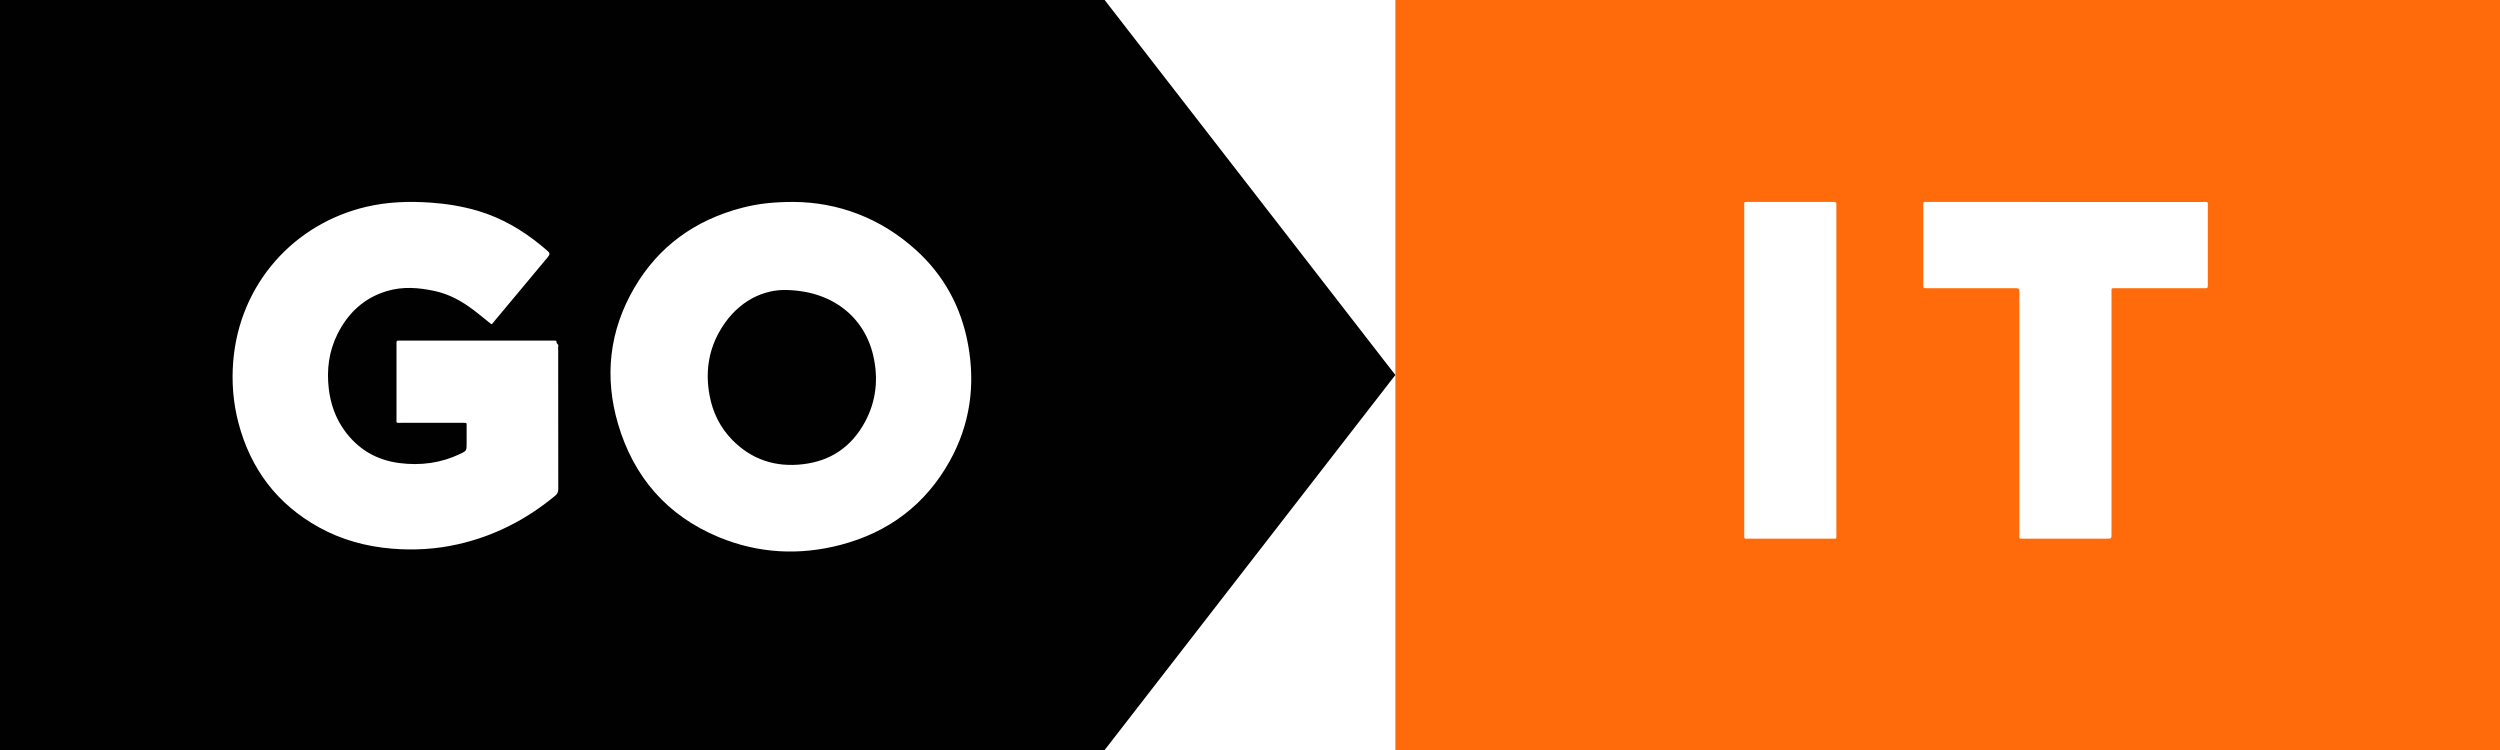
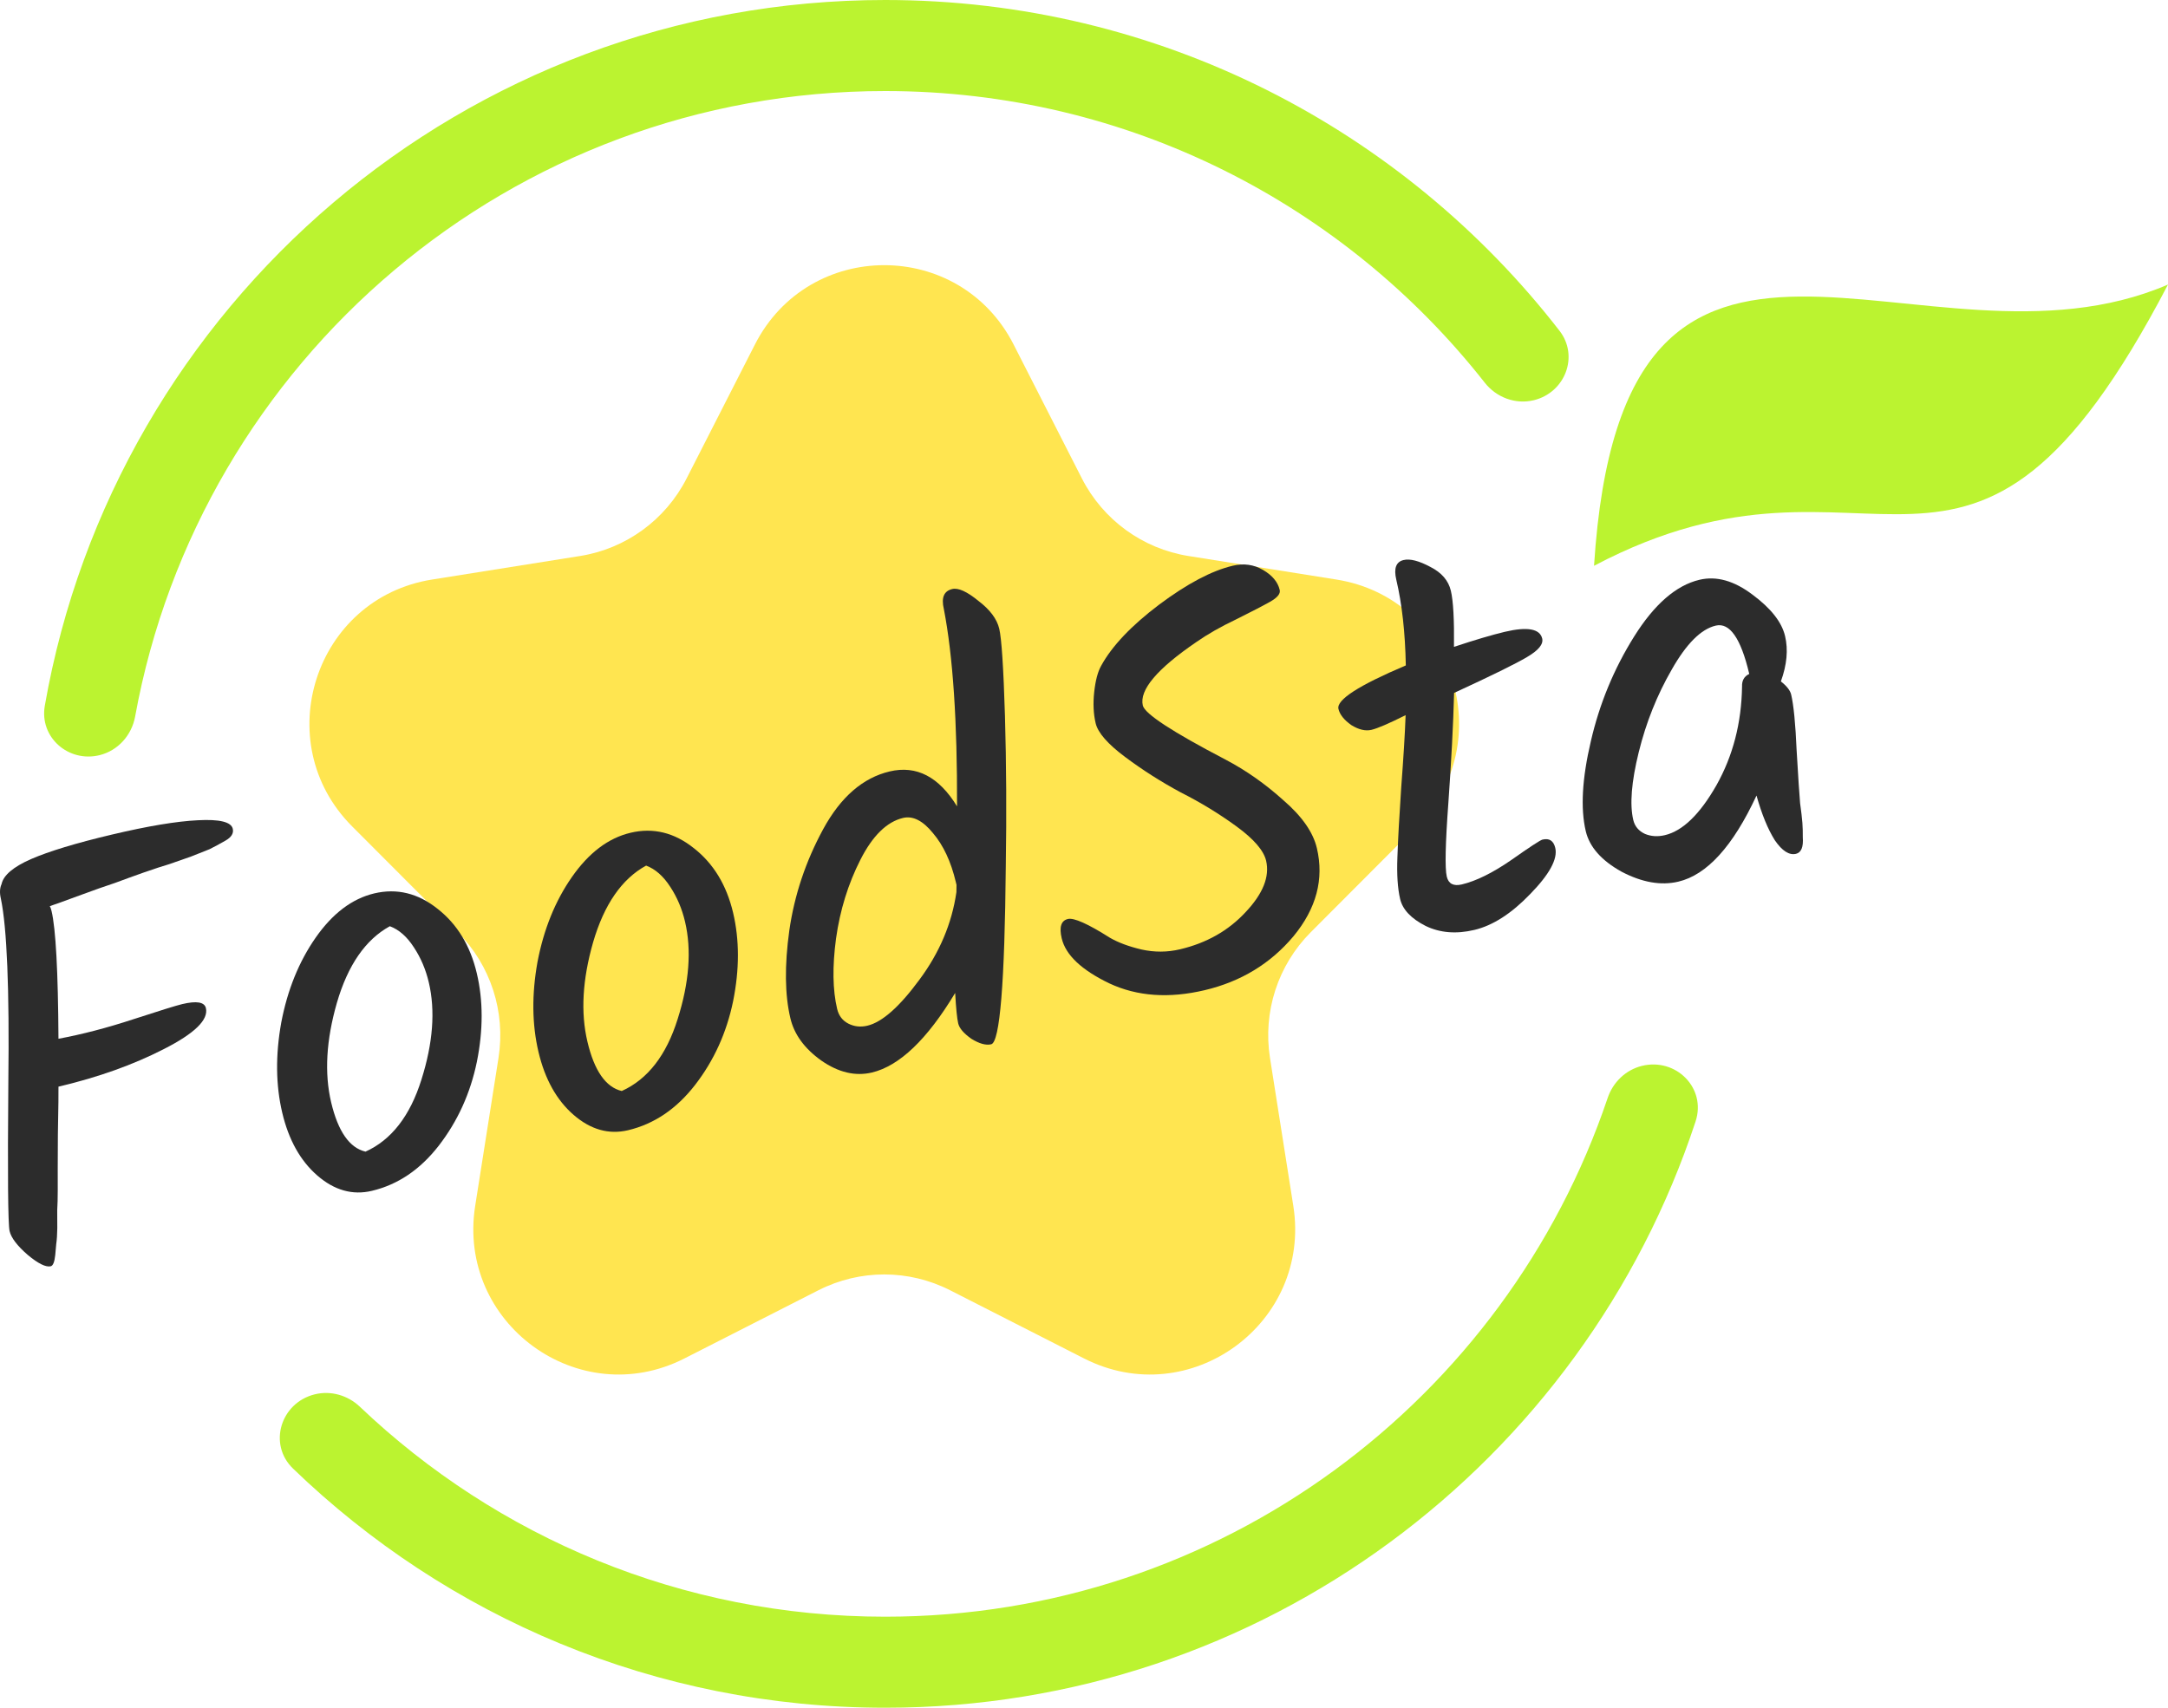
- <svg xmlns="http://www.w3.org/2000/svg" width="100" height="30" viewBox="0 0 100 30" fill="none">
-   <path fill-rule="evenodd" clip-rule="evenodd" d="M100 0H55.815V30H100V0ZM69.769 8.26V14.804V21.317C69.769 21.331 69.769 21.344 69.769 21.358L69.769 21.358V21.358C69.77 21.386 69.771 21.413 69.769 21.44C69.762 21.515 69.782 21.56 69.869 21.548C69.89 21.546 69.91 21.546 69.931 21.547C69.941 21.547 69.952 21.548 69.962 21.548C70.328 21.548 70.694 21.548 71.06 21.548H71.063C71.794 21.548 72.527 21.549 73.259 21.548C73.282 21.548 73.302 21.548 73.32 21.548C73.391 21.549 73.425 21.549 73.441 21.532C73.457 21.517 73.456 21.485 73.455 21.424V21.424C73.454 21.403 73.454 21.379 73.454 21.351V8.279C73.454 8.268 73.454 8.258 73.453 8.248C73.453 8.227 73.452 8.207 73.454 8.186C73.462 8.109 73.435 8.069 73.352 8.078C73.335 8.081 73.318 8.08 73.301 8.079L73.301 8.079C73.292 8.079 73.283 8.078 73.274 8.078C72.905 8.078 72.535 8.078 72.166 8.078H72.165H72.165C71.426 8.078 70.686 8.077 69.947 8.078C69.925 8.078 69.905 8.078 69.888 8.078C69.828 8.077 69.797 8.077 69.782 8.092C69.766 8.107 69.767 8.138 69.768 8.2C69.768 8.217 69.769 8.237 69.769 8.26ZM88.124 8.079H82.627C80.795 8.079 78.963 8.079 77.133 8.077L77.113 8.077L77.091 8.078C77.064 8.078 77.037 8.078 77.009 8.077C76.947 8.074 76.925 8.104 76.93 8.161C76.931 8.178 76.931 8.195 76.93 8.212C76.93 8.22 76.93 8.229 76.93 8.238V11.364L76.93 11.396C76.93 11.463 76.93 11.496 76.946 11.512C76.962 11.528 76.994 11.528 77.056 11.527L77.099 11.527H80.552C80.665 11.527 80.721 11.527 80.748 11.555C80.775 11.582 80.775 11.636 80.775 11.743V21.382C80.775 21.4 80.775 21.417 80.775 21.431V21.431C80.774 21.487 80.773 21.515 80.788 21.531C80.803 21.547 80.837 21.547 80.906 21.547L80.941 21.547H80.987H84.254C84.358 21.547 84.41 21.547 84.435 21.521C84.46 21.496 84.46 21.445 84.46 21.346V11.707C84.46 11.686 84.46 11.668 84.46 11.652C84.459 11.592 84.458 11.561 84.474 11.545C84.49 11.528 84.525 11.528 84.599 11.528L84.645 11.529H88.16C88.311 11.529 88.311 11.529 88.313 11.379V11.333V8.268C88.313 8.247 88.313 8.228 88.313 8.211V8.211C88.314 8.143 88.315 8.11 88.298 8.093C88.282 8.077 88.249 8.078 88.183 8.078C88.166 8.079 88.146 8.079 88.124 8.079Z" style="fill: rgb(255,107,10)" />
-   <path fill-rule="evenodd" clip-rule="evenodd" d="M44.186 0H0V30H44.186L55.814 15L44.186 0ZM19.455 12.808C19.522 12.862 19.589 12.916 19.657 12.971C19.702 12.944 19.73 12.906 19.756 12.87L19.756 12.87C19.763 12.862 19.769 12.854 19.775 12.846C20.013 12.563 20.25 12.278 20.487 11.993C20.962 11.425 21.436 10.857 21.91 10.287C22.005 10.173 22.002 10.12 21.893 10.028C21.808 9.954 21.721 9.882 21.633 9.809C20.88 9.193 20.053 8.713 19.117 8.434C18.491 8.249 17.852 8.148 17.201 8.103C16.353 8.046 15.512 8.074 14.679 8.266C11.761 8.938 9.584 11.352 9.329 14.448C9.261 15.283 9.326 16.11 9.539 16.921C10.026 18.759 11.082 20.166 12.759 21.093C13.672 21.598 14.662 21.865 15.702 21.948C16.583 22.019 17.455 21.965 18.316 21.771C19.772 21.443 21.058 20.78 22.203 19.833C22.294 19.758 22.331 19.683 22.331 19.562C22.328 18.089 22.328 16.614 22.328 15.14L22.328 14.035C22.328 14.016 22.327 13.997 22.326 13.977C22.323 13.934 22.32 13.891 22.331 13.852C22.345 13.806 22.32 13.78 22.296 13.755C22.277 13.734 22.257 13.713 22.26 13.682C22.266 13.632 22.232 13.624 22.192 13.624H22.084H16.046C16.034 13.624 16.022 13.624 16.01 13.625C15.986 13.625 15.961 13.626 15.938 13.624C15.876 13.618 15.856 13.649 15.86 13.706C15.862 13.729 15.862 13.754 15.861 13.778C15.861 13.79 15.86 13.802 15.86 13.813C15.86 14.137 15.86 14.46 15.86 14.784C15.86 15.43 15.859 16.077 15.86 16.724C15.86 16.751 15.86 16.774 15.859 16.794C15.858 16.853 15.857 16.883 15.872 16.899C15.888 16.915 15.921 16.915 15.99 16.914H15.99C16.007 16.914 16.026 16.913 16.048 16.913H18.479C18.5 16.913 18.519 16.913 18.536 16.913C18.603 16.912 18.636 16.912 18.652 16.928C18.666 16.943 18.666 16.973 18.665 17.032C18.665 17.052 18.664 17.076 18.665 17.105C18.666 17.245 18.665 17.385 18.665 17.525C18.665 17.595 18.665 17.666 18.665 17.736V17.741C18.665 18.03 18.665 18.032 18.403 18.158C17.636 18.524 16.826 18.629 15.99 18.524C15.061 18.409 14.318 17.97 13.773 17.211C13.418 16.716 13.225 16.159 13.152 15.558C13.061 14.791 13.154 14.054 13.502 13.357C13.922 12.521 14.556 11.921 15.469 11.645C16.108 11.451 16.755 11.502 17.396 11.642C17.977 11.768 18.483 12.052 18.95 12.407C19.12 12.536 19.286 12.671 19.455 12.808L19.455 12.808L19.455 12.808ZM36.654 10.014C35.222 8.711 33.516 8.091 31.752 8.077C30.938 8.078 30.329 8.144 29.683 8.312C27.81 8.8 26.343 9.848 25.369 11.52C24.369 13.236 24.166 15.076 24.725 16.969C25.351 19.085 26.684 20.625 28.746 21.483C30.331 22.14 31.972 22.228 33.627 21.794C35.55 21.29 37.025 20.177 37.991 18.44C38.805 16.975 39.023 15.404 38.72 13.764C38.447 12.29 37.766 11.027 36.654 10.014ZM28.745 13.322C29.369 12.172 30.366 11.62 31.334 11.599C33.297 11.594 34.581 12.698 34.931 14.229C35.143 15.152 35.049 16.048 34.595 16.886C34.061 17.87 33.228 18.443 32.107 18.57C31.023 18.695 30.076 18.389 29.304 17.61C28.808 17.11 28.509 16.502 28.383 15.815C28.221 14.945 28.321 14.103 28.745 13.322Z" style="fill: #010101" />
+ <svg xmlns="http://www.w3.org/2000/svg" width="66" height="52" viewBox="0 0 66 52" fill="none">
+   <path d="M22.982 10.49C24.624 7.269 29.215 7.269 30.857 10.49L32.936 14.569C33.579 15.83 34.785 16.708 36.18 16.93L40.685 17.647C44.254 18.215 45.674 22.602 43.118 25.163L39.904 28.385C38.903 29.388 38.441 30.811 38.662 32.213L39.372 36.719C39.935 40.294 36.22 43.004 33.001 41.364L28.922 39.287C27.663 38.646 26.175 38.646 24.917 39.287L20.837 41.364C17.619 43.004 13.903 40.294 14.466 36.719L15.176 32.213C15.397 30.811 14.936 29.388 13.935 28.385L10.72 25.163C8.165 22.602 9.585 18.215 13.153 17.647L17.658 16.93C19.054 16.708 20.259 15.83 20.902 14.569L22.982 10.49Z" fill="#FFE550" />
+   <path d="M1.814 33.08L1.78 33.088C1.784 33.209 1.778 33.696 1.762 34.551C1.757 35.402 1.756 35.961 1.758 36.228C1.758 36.483 1.752 36.691 1.742 36.852C1.743 37.009 1.743 37.191 1.744 37.398C1.741 37.593 1.731 37.753 1.712 37.879C1.702 37.991 1.692 38.103 1.682 38.214C1.66 38.426 1.614 38.54 1.545 38.557C1.396 38.592 1.163 38.477 0.845 38.212C0.526 37.935 0.341 37.694 0.292 37.486C0.243 37.279 0.23 35.764 0.254 32.939C0.288 30.112 0.212 28.253 0.026 27.361C-0.015 27.189 -0.007 27.041 0.048 26.919C0.106 26.65 0.404 26.397 0.942 26.16C1.491 25.921 2.311 25.672 3.401 25.414C4.503 25.153 5.378 25.007 6.025 24.976C6.683 24.941 7.037 25.027 7.086 25.235C7.119 25.373 7.044 25.494 6.863 25.597C6.681 25.701 6.52 25.788 6.379 25.858C6.235 25.916 6.047 25.991 5.814 26.082C5.578 26.163 5.36 26.239 5.159 26.311C4.955 26.371 4.691 26.458 4.366 26.571C4.053 26.682 3.762 26.787 3.495 26.887C3.225 26.975 2.861 27.103 2.405 27.272C1.948 27.441 1.652 27.548 1.516 27.592C1.536 27.624 1.554 27.674 1.57 27.743C1.698 28.284 1.768 29.579 1.78 31.63C2.5 31.496 3.259 31.298 4.058 31.036C4.868 30.772 5.365 30.618 5.548 30.574C5.985 30.471 6.224 30.511 6.268 30.695C6.352 31.052 5.924 31.469 4.982 31.947C4.052 32.423 2.996 32.8 1.814 33.08Z" fill="#2C2C2C" />
+   <path d="M13.053 29.909C12.96 29.518 12.81 29.165 12.602 28.85C12.392 28.523 12.147 28.307 11.868 28.203C11.128 28.609 10.59 29.387 10.256 30.535C9.93 31.669 9.872 32.679 10.081 33.565C10.291 34.451 10.639 34.952 11.127 35.067C11.915 34.711 12.482 33.981 12.828 32.879C13.182 31.762 13.257 30.772 13.053 29.909ZM8.562 31.137C8.751 30.144 9.099 29.284 9.606 28.556C10.122 27.815 10.718 27.364 11.395 27.203C12.084 27.041 12.727 27.198 13.325 27.676C13.92 28.143 14.317 28.796 14.515 29.636C14.711 30.465 14.712 31.364 14.517 32.333C14.319 33.291 13.932 34.142 13.357 34.886C12.79 35.615 12.111 36.074 11.319 36.261C10.733 36.4 10.181 36.245 9.663 35.797C9.145 35.348 8.788 34.71 8.592 33.881C8.394 33.041 8.384 32.126 8.562 31.137Z" fill="#2C2C2C" />
+   <path d="M20.854 28.063C20.762 27.672 20.612 27.318 20.404 27.003C20.193 26.676 19.948 26.461 19.669 26.357C18.929 26.763 18.392 27.54 18.057 28.688C17.731 29.823 17.673 30.833 17.883 31.719C18.092 32.605 18.441 33.105 18.928 33.221C19.717 32.864 20.284 32.135 20.629 31.032C20.983 29.916 21.058 28.926 20.854 28.063ZM16.363 29.29C16.553 28.297 16.901 27.437 17.407 26.71C17.923 25.968 18.519 25.517 19.197 25.357C19.885 25.194 20.529 25.351 21.126 25.829C21.721 26.296 22.118 26.95 22.317 27.789C22.513 28.618 22.513 29.517 22.318 30.486C22.12 31.445 21.734 32.295 21.158 33.039C20.591 33.769 19.912 34.227 19.12 34.415C18.534 34.553 17.983 34.398 17.465 33.95C16.947 33.502 16.59 32.863 16.394 32.035C16.195 31.195 16.185 30.28 16.363 29.29Z" fill="#2C2C2C" />
+   <path d="M28.989 17.936C29.172 17.892 29.437 18.012 29.783 18.295C30.137 18.563 30.35 18.847 30.42 19.146C30.491 19.445 30.549 20.331 30.594 21.802C30.636 23.263 30.644 24.785 30.619 26.371C30.587 29.926 30.439 31.735 30.175 31.798C30.014 31.836 29.813 31.78 29.572 31.631C29.339 31.467 29.205 31.311 29.17 31.161C29.135 31.011 29.104 30.703 29.078 30.235C28.226 31.652 27.38 32.459 26.542 32.658C26.037 32.777 25.524 32.656 25.002 32.293C24.491 31.928 24.177 31.498 24.061 31.003C23.892 30.29 23.881 29.4 24.029 28.332C24.185 27.25 24.53 26.221 25.062 25.244C25.595 24.267 26.269 23.683 27.084 23.49C27.899 23.297 28.583 23.651 29.135 24.553C29.144 21.976 29.01 19.972 28.733 18.543C28.651 18.198 28.736 17.995 28.989 17.936ZM29.098 26.858C28.951 26.237 28.719 25.739 28.4 25.365C28.093 24.988 27.79 24.835 27.491 24.906C26.998 25.023 26.565 25.447 26.193 26.179C25.82 26.912 25.573 27.711 25.451 28.578C25.337 29.432 25.349 30.146 25.485 30.721C25.534 30.928 25.648 31.077 25.827 31.169C26.006 31.26 26.199 31.281 26.405 31.232C26.853 31.126 27.379 30.661 27.985 29.838C28.601 29.011 28.978 28.12 29.116 27.164L29.119 26.945L29.098 26.858Z" fill="#2C2C2C" />
+   <path d="M40.089 25.824C40.312 26.768 40.075 27.662 39.378 28.508C38.679 29.341 37.778 29.889 36.676 30.15C35.586 30.408 34.618 30.339 33.773 29.944C32.925 29.537 32.442 29.08 32.322 28.574C32.24 28.229 32.303 28.032 32.51 27.983C32.693 27.939 33.12 28.13 33.79 28.555C34.043 28.701 34.362 28.82 34.747 28.911C35.144 29 35.537 28.998 35.927 28.905C36.731 28.715 37.393 28.34 37.915 27.779C38.449 27.215 38.658 26.692 38.544 26.208C38.471 25.898 38.17 25.549 37.643 25.164C37.115 24.779 36.549 24.433 35.943 24.127C35.346 23.806 34.783 23.447 34.252 23.05C33.722 22.654 33.423 22.311 33.355 22.023C33.287 21.736 33.273 21.417 33.311 21.068C33.35 20.719 33.42 20.453 33.523 20.271C33.853 19.67 34.44 19.051 35.283 18.414C36.138 17.774 36.887 17.378 37.53 17.226C37.863 17.147 38.17 17.19 38.451 17.355C38.732 17.519 38.901 17.722 38.958 17.963C38.986 18.078 38.887 18.199 38.662 18.325C38.438 18.451 38.092 18.63 37.626 18.862C37.168 19.08 36.767 19.308 36.424 19.547C35.224 20.366 34.679 21.011 34.791 21.483C34.851 21.736 35.69 22.285 37.307 23.129C37.93 23.456 38.518 23.869 39.073 24.37C39.636 24.856 39.975 25.341 40.089 25.824Z" fill="#2C2C2C" />
+   <path d="M44.044 26.692C44.096 26.911 44.248 26.99 44.501 26.931C44.937 26.827 45.436 26.581 45.999 26.193C46.57 25.791 46.89 25.581 46.959 25.565C47.166 25.516 47.295 25.601 47.347 25.819C47.425 26.153 47.172 26.62 46.587 27.22C46.013 27.818 45.445 28.183 44.883 28.316C44.332 28.447 43.837 28.406 43.399 28.194C42.959 27.97 42.7 27.697 42.624 27.375C42.548 27.053 42.52 26.628 42.541 26.101C42.559 25.562 42.598 24.854 42.657 23.977C42.725 23.086 42.77 22.352 42.791 21.776C42.282 22.031 41.935 22.18 41.752 22.223C41.568 22.267 41.362 22.218 41.135 22.077C40.917 21.922 40.787 21.759 40.746 21.586C40.681 21.31 41.365 20.869 42.797 20.262C42.778 19.258 42.681 18.388 42.507 17.652C42.426 17.307 42.499 17.107 42.729 17.053C42.924 17.006 43.195 17.076 43.542 17.261C43.886 17.435 44.095 17.677 44.168 17.988C44.242 18.298 44.273 18.868 44.263 19.697C44.904 19.484 45.419 19.332 45.809 19.239C46.498 19.076 46.878 19.145 46.949 19.444C46.989 19.616 46.834 19.805 46.482 20.01C46.142 20.212 45.404 20.575 44.267 21.099C44.241 22.065 44.183 23.178 44.093 24.439C44.001 25.688 43.984 26.439 44.044 26.692Z" fill="#2C2C2C" />
+   <path d="M51.738 17.654C52.254 17.532 52.793 17.683 53.355 18.11C53.913 18.524 54.243 18.944 54.343 19.37C54.441 19.784 54.398 20.244 54.215 20.749C54.393 20.889 54.498 21.022 54.528 21.149C54.604 21.471 54.66 22.041 54.695 22.859C54.743 23.674 54.778 24.206 54.8 24.456C54.834 24.703 54.858 24.904 54.87 25.059C54.88 25.203 54.884 25.348 54.882 25.494C54.904 25.792 54.835 25.961 54.674 25.999C54.468 26.047 54.253 25.91 54.031 25.586C53.818 25.247 53.632 24.793 53.473 24.224C52.758 25.766 51.965 26.64 51.093 26.846C50.565 26.971 49.99 26.87 49.367 26.544C48.753 26.203 48.389 25.791 48.275 25.308C48.112 24.618 48.163 23.706 48.429 22.574C48.692 21.431 49.131 20.367 49.747 19.383C50.363 18.399 51.026 17.822 51.738 17.654ZM53.248 20.504C52.995 19.434 52.656 18.949 52.231 19.05C51.784 19.156 51.338 19.602 50.893 20.387C50.446 21.161 50.111 22 49.888 22.903C49.665 23.806 49.61 24.494 49.721 24.966C49.767 25.161 49.886 25.303 50.077 25.392C50.264 25.469 50.467 25.482 50.685 25.43C51.225 25.302 51.748 24.796 52.253 23.911C52.757 23.014 53.016 22.011 53.033 20.901C53.026 20.721 53.099 20.594 53.252 20.521L53.248 20.504Z" fill="#2C2C2C" />
+   <path d="M49.983 32.456C49.491 32.578 49.103 32.953 48.941 33.435C45.844 42.615 37.169 49.228 26.947 49.228C20.748 49.228 15.118 46.797 10.956 42.835C10.589 42.486 10.073 42.336 9.582 42.457C8.544 42.714 8.152 43.976 8.922 44.719C13.593 49.227 19.946 52 26.947 52C38.448 52 48.203 44.516 51.618 34.148C51.953 33.131 51.02 32.2 49.983 32.456Z" fill="#BBF330" />
+   <path d="M3.033 22.994C3.594 22.855 4.01 22.387 4.114 21.817C6.082 10.987 15.553 2.772 26.947 2.772C34.355 2.772 40.95 6.245 45.199 11.651C45.555 12.105 46.139 12.323 46.699 12.185C47.647 11.95 48.075 10.845 47.476 10.072C42.725 3.944 35.296 0 26.947 0C14.139 0 3.497 9.28 1.364 21.49C1.196 22.453 2.087 23.228 3.033 22.994Z" fill="#BBF330" />
+   <path d="M66 8.664C59.862 20.43 57.168 12.669 48.527 17.228C49.392 3.569 58.542 11.88 66 8.664Z" fill="#BBF330" />
</svg>
